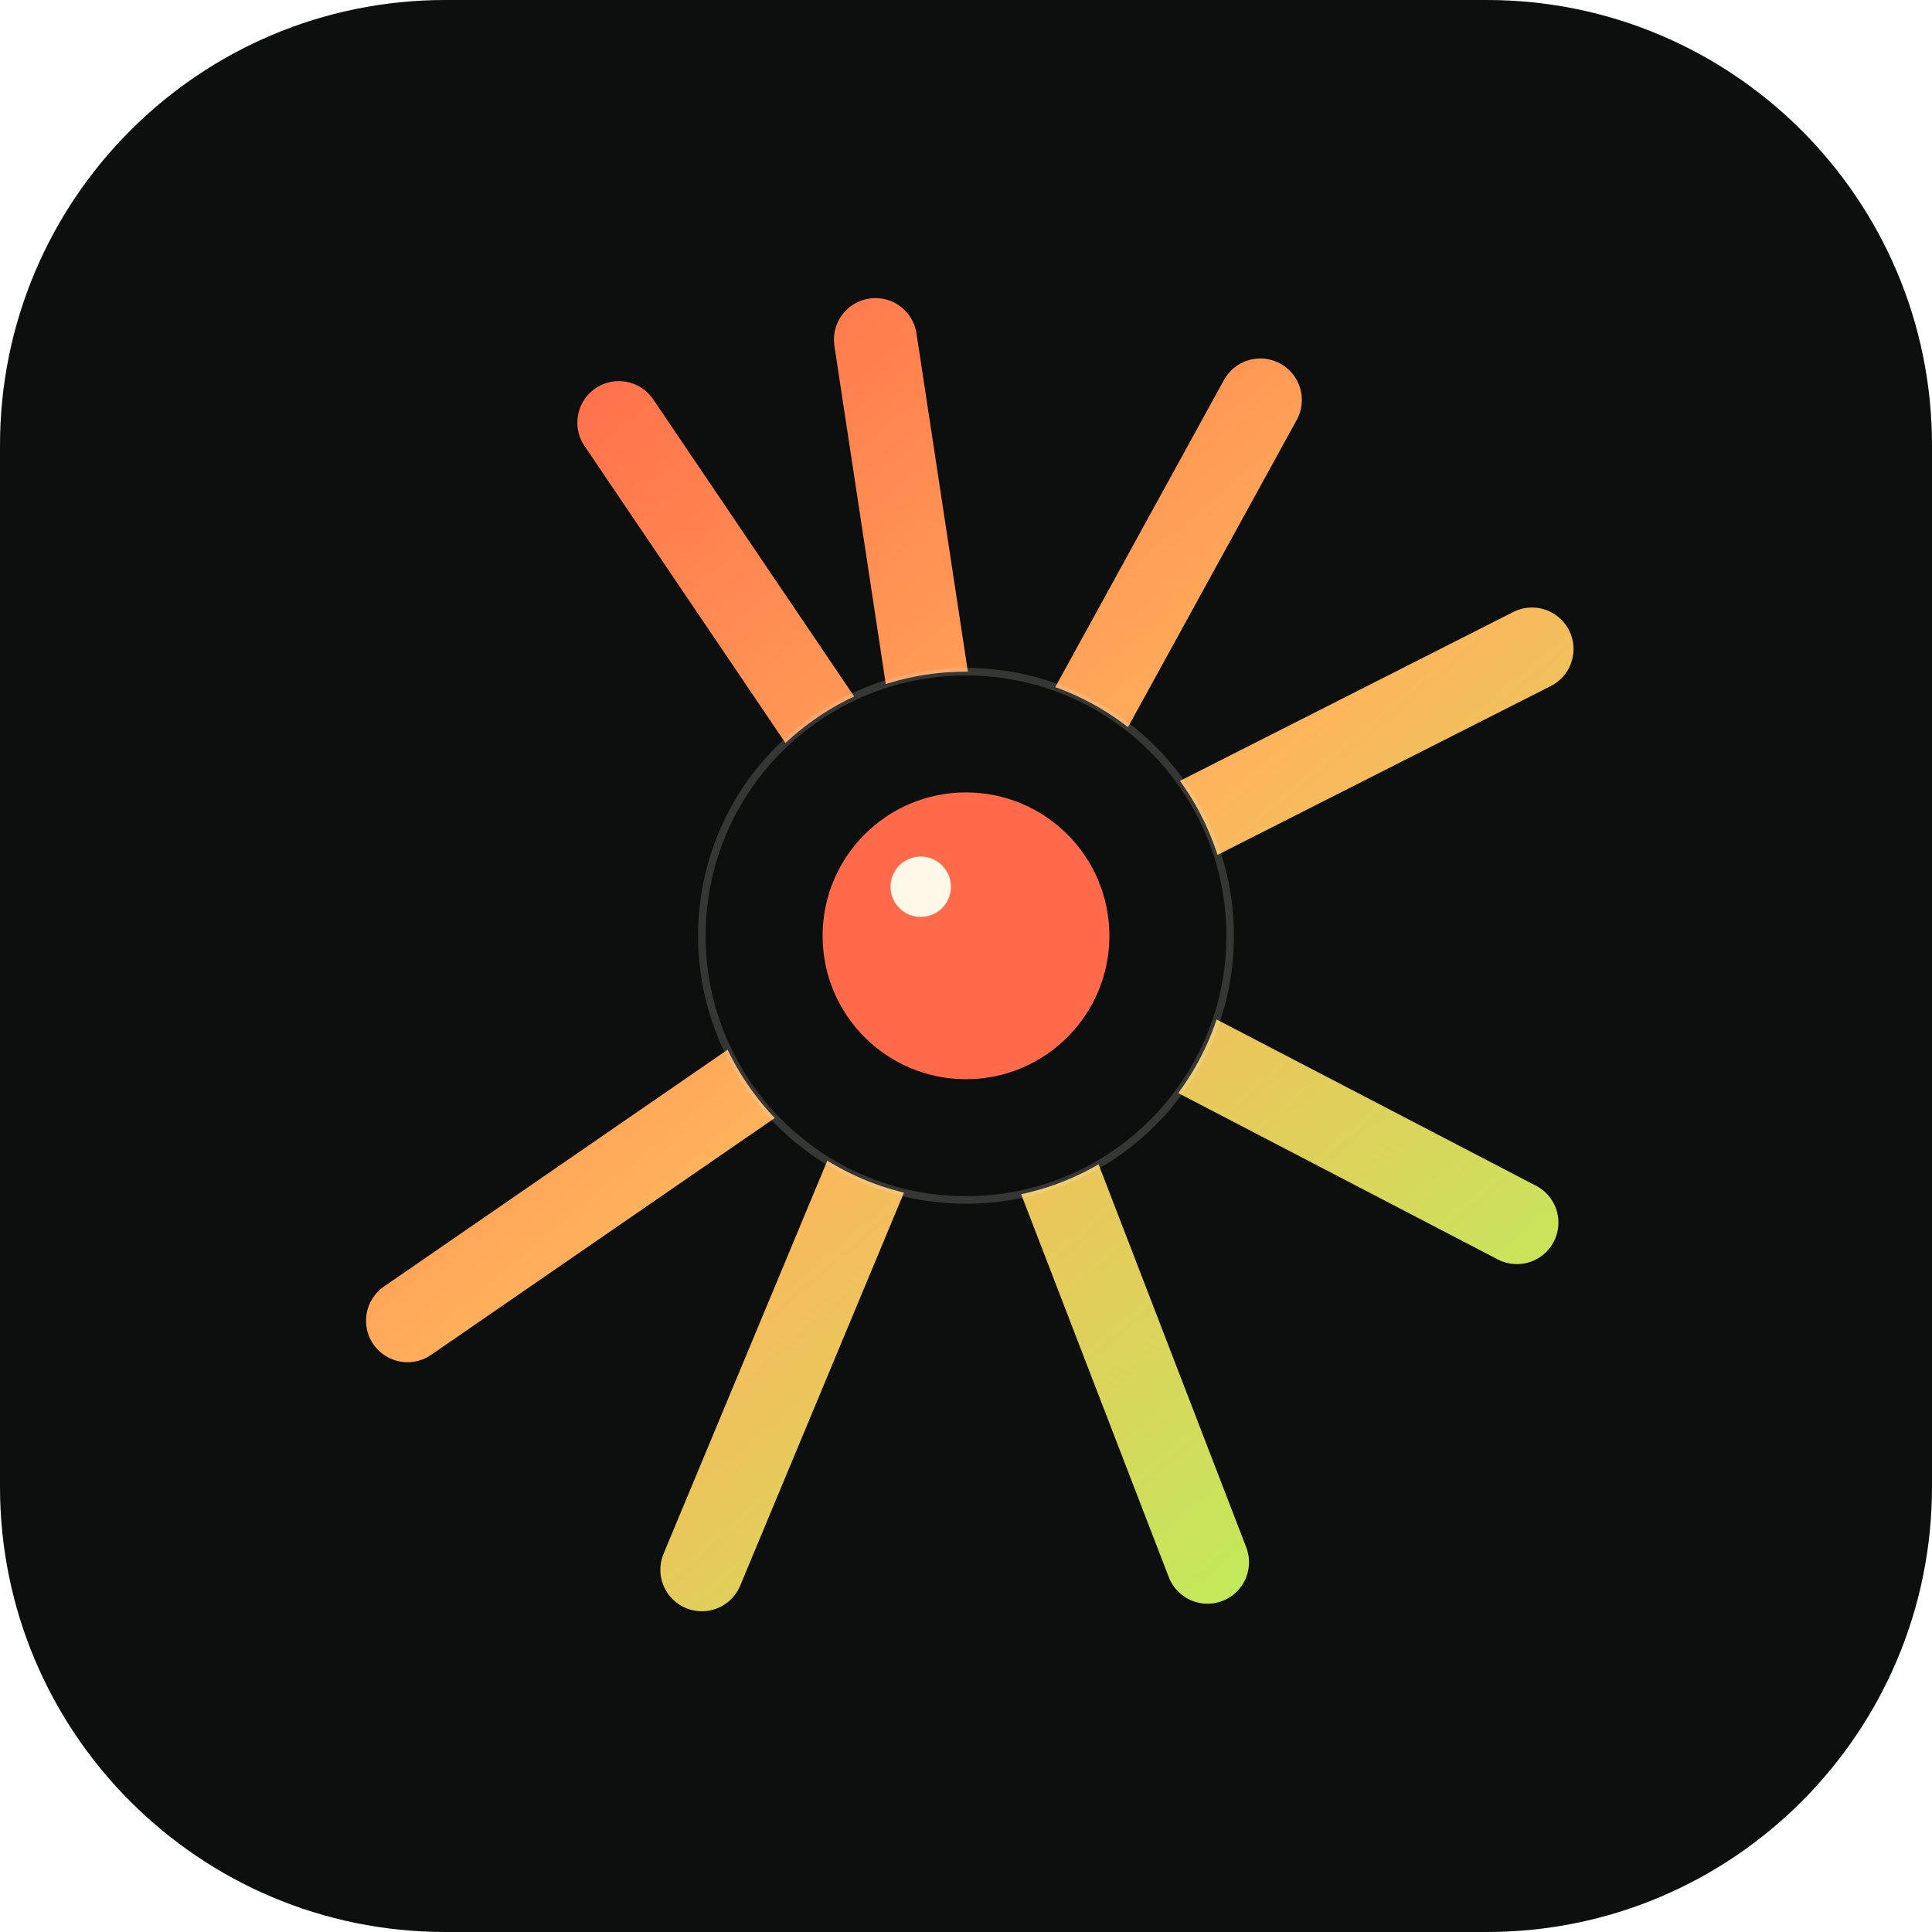
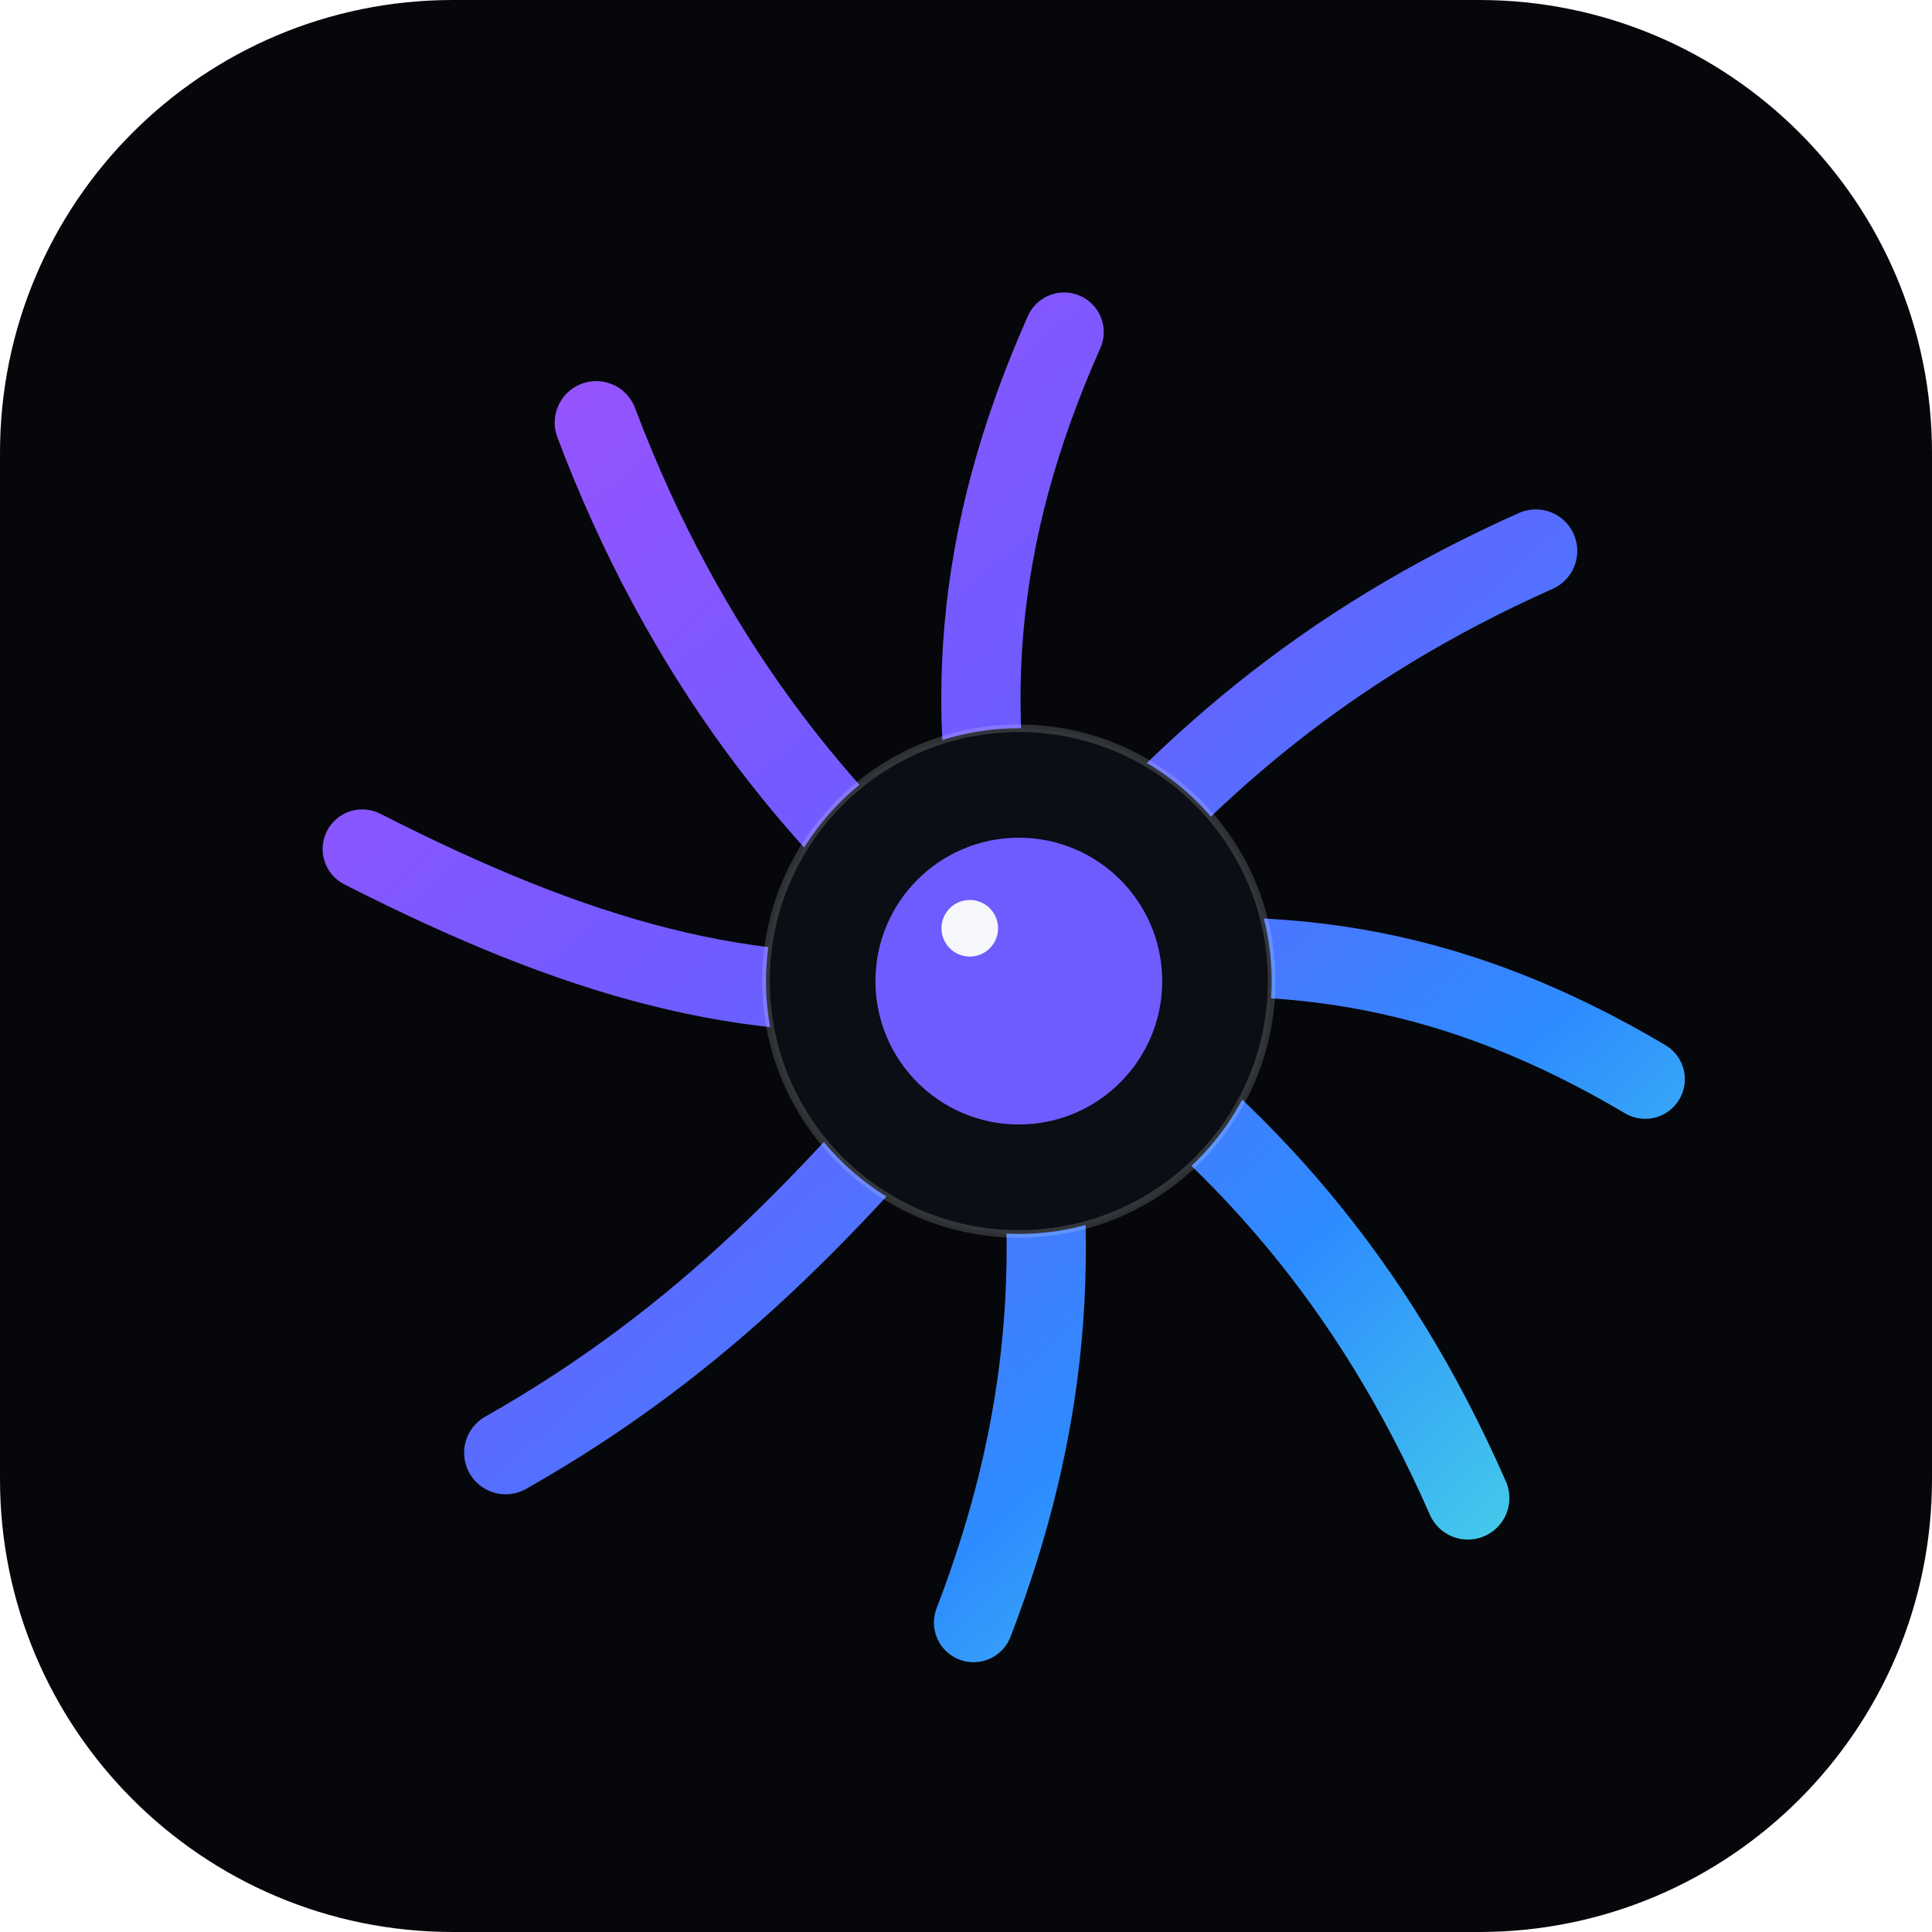
<svg xmlns="http://www.w3.org/2000/svg" width="512" height="512" viewBox="0 0 512 512" fill="none">
-   <rect width="512" height="512" rx="118" fill="#0D0E0E" />
+   <rect width="512" height="512" rx="120" fill="#06070A" />
  <defs>
-     <linearGradient id="g" x1="130" y1="100" x2="390" y2="410" gradientUnits="userSpaceOnUse">
-       <stop stop-color="#FF6B4A" />
-       <stop offset=".5" stop-color="#FFB35C" />
-       <stop offset="1" stop-color="#B8F35A" />
+     <linearGradient id="flow" x1="106" y1="72" x2="432" y2="438" gradientUnits="userSpaceOnUse">
+       <stop stop-color="#A450FF" />
+       <stop offset=".4" stop-color="#6E5CFF" />
+       <stop offset=".72" stop-color="#2D8CFF" />
+       <stop offset="1" stop-color="#4FE8E0" />
    </linearGradient>
  </defs>
-   <path d="M256 248L164 112M256 248L232 90M256 248L334 106M256 248L406 172M256 248L402 324M256 248L320 414M256 248L186 416M256 248L108 350" stroke="url(#g)" stroke-width="22" stroke-linecap="round" />
-   <circle cx="256" cy="248" r="70" fill="#0D0E0E" stroke="#F3EFE5" stroke-opacity=".18" stroke-width="2" />
-   <circle cx="256" cy="248" r="38" fill="#FF6B4A" />
-   <circle cx="244" cy="235" r="8" fill="#FFF7E8" />
+   <g stroke="url(#flow)" stroke-linecap="round" fill="none">
+     <path d="M258 252C216 218 181 173 158 112" stroke-width="22" />
+     <path d="M268 246C254 191 258 142 282 88" stroke-width="21" />
+     <path d="M278 247C313 204 351 171 407 146" stroke-width="22" />
+     <path d="M288 256C342 249 387 257 436 286" stroke-width="21" />
+     <path d="M283 268C329 300 364 340 389 397" stroke-width="22" />
+     <path d="M272 276C282 330 278 378 258 430" stroke-width="21" />
+     <path d="M258 274C221 318 187 355 134 385" stroke-width="22" />
+     <path d="M250 262C198 267 153 254 96 225" stroke-width="21" />
+   </g>
+   <circle cx="270" cy="260" r="67" fill="#0B0E15" stroke="#F5F7FA" stroke-opacity=".17" stroke-width="2" />
+   <circle cx="270" cy="260" r="38" fill="#6E5CFF" />
+   <circle cx="257" cy="246" r="7.5" fill="#F5F7FA" />
</svg>
